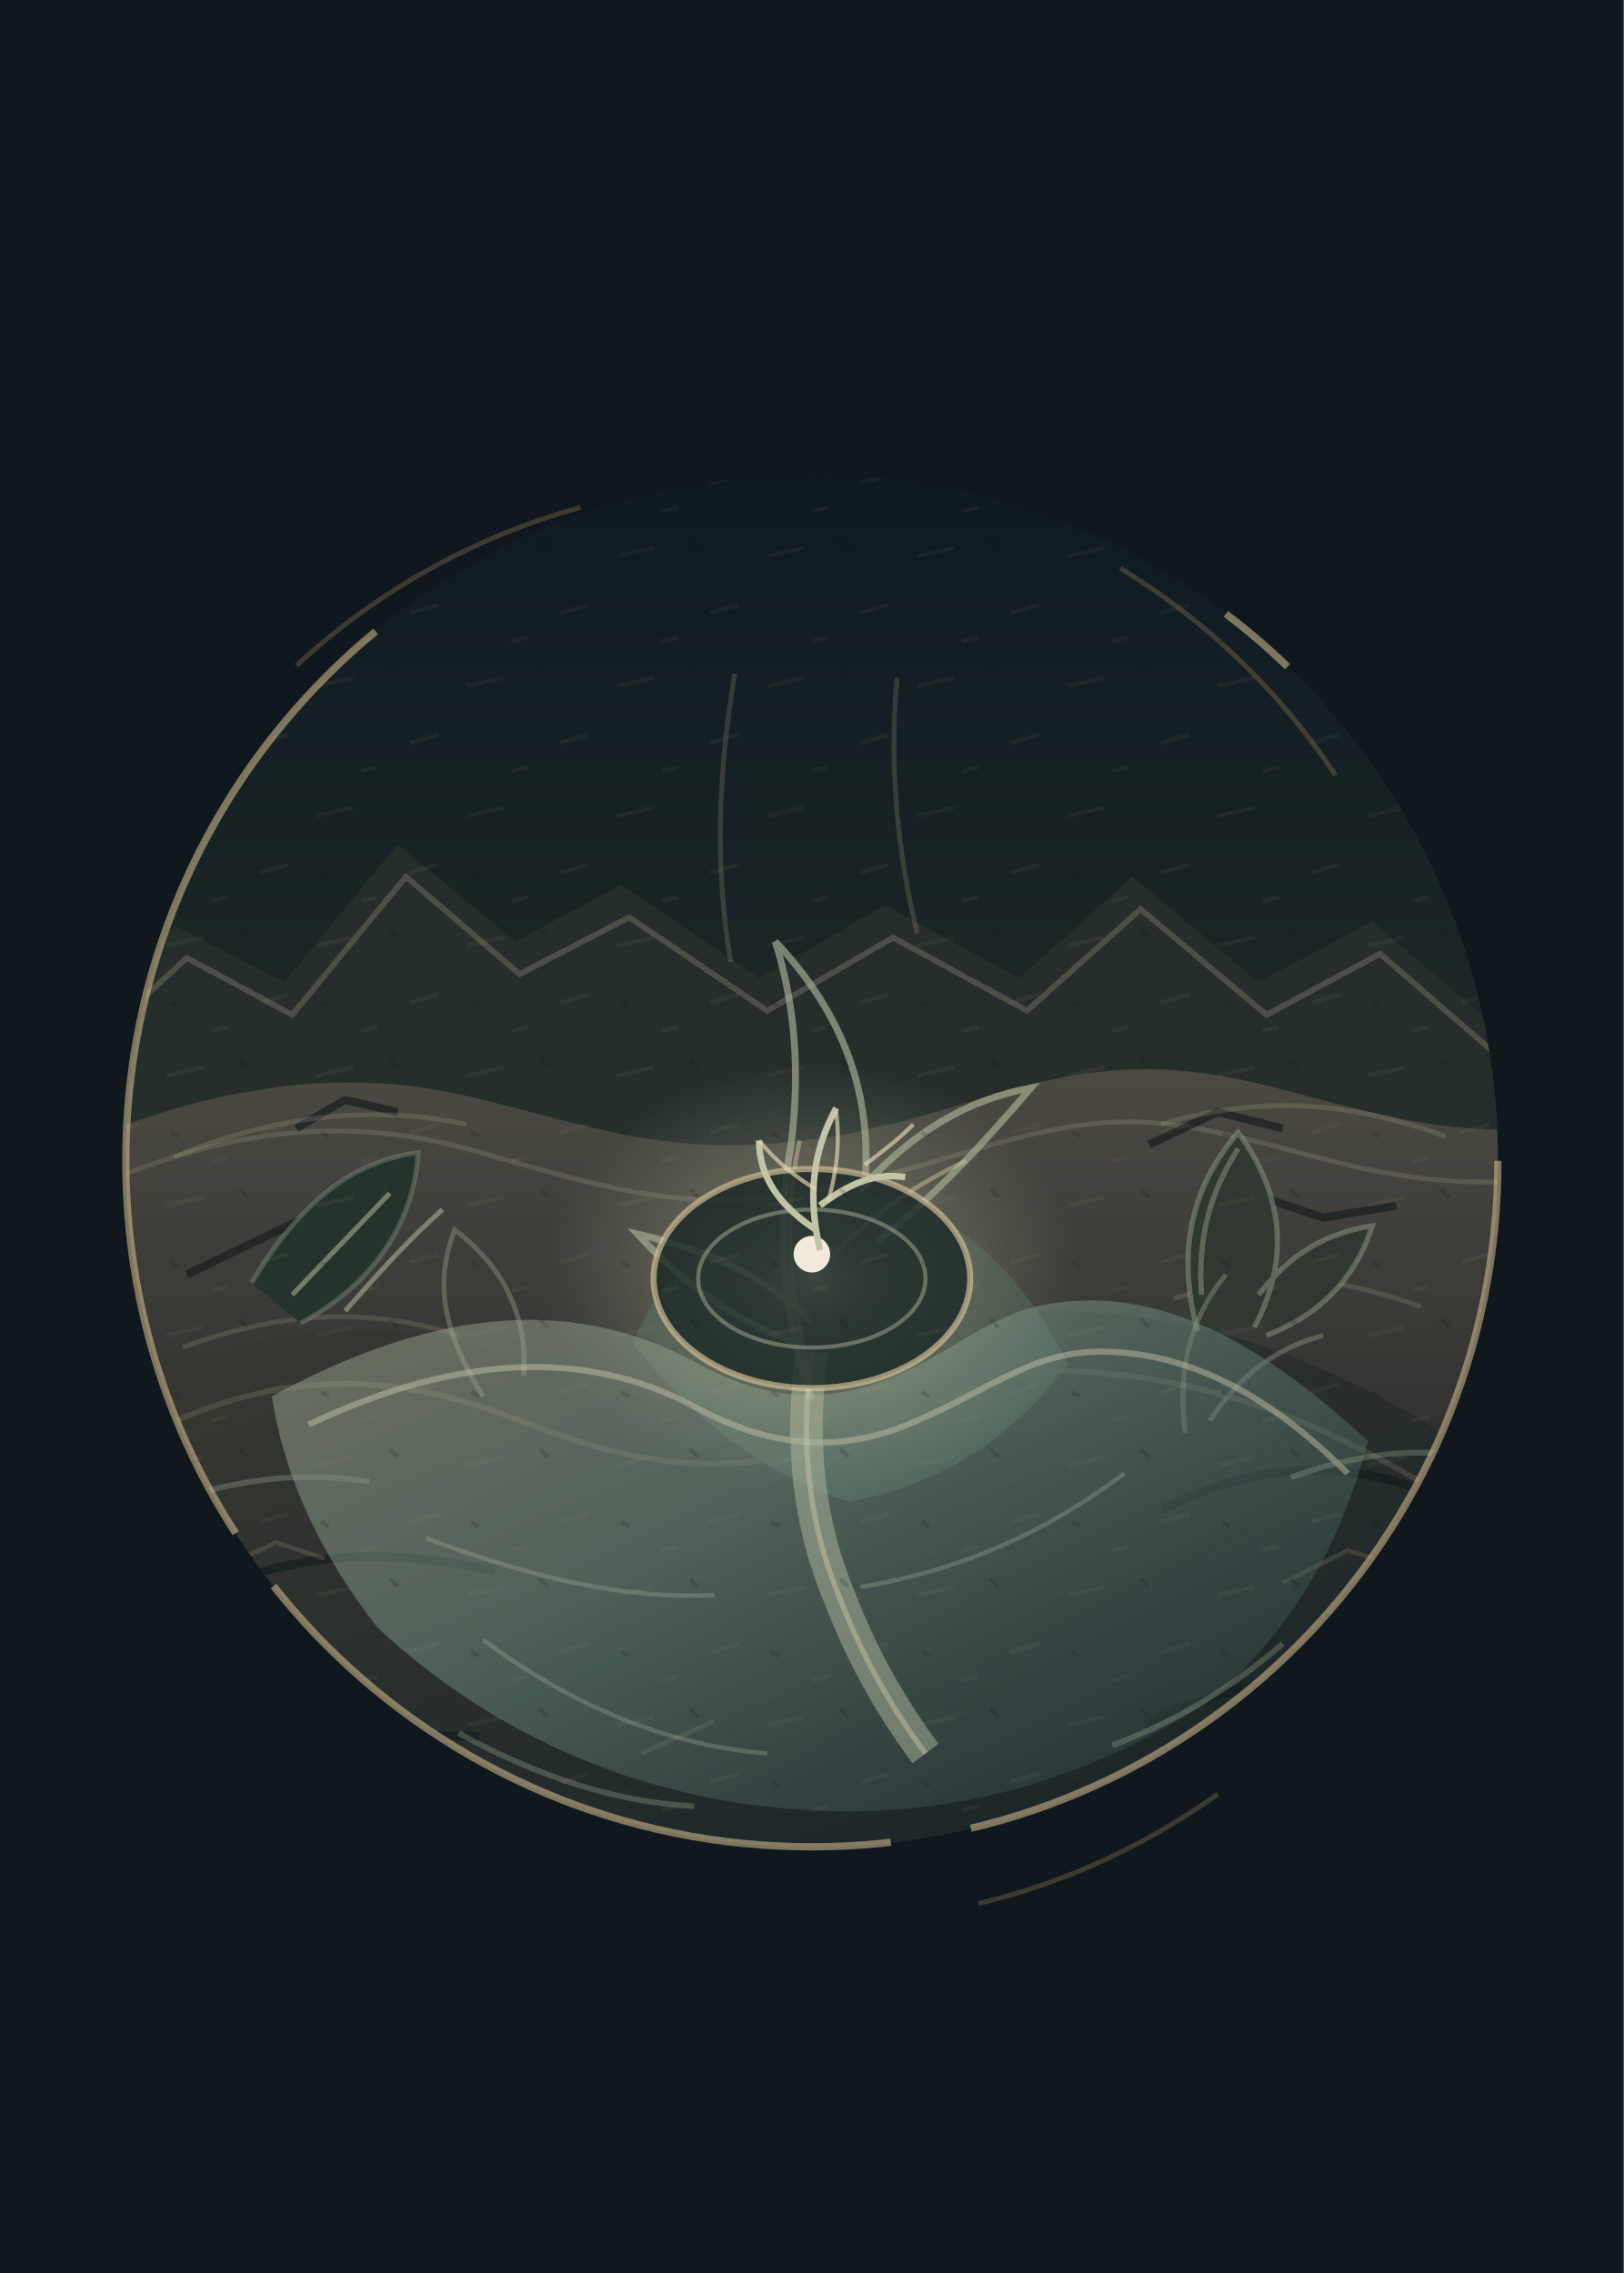
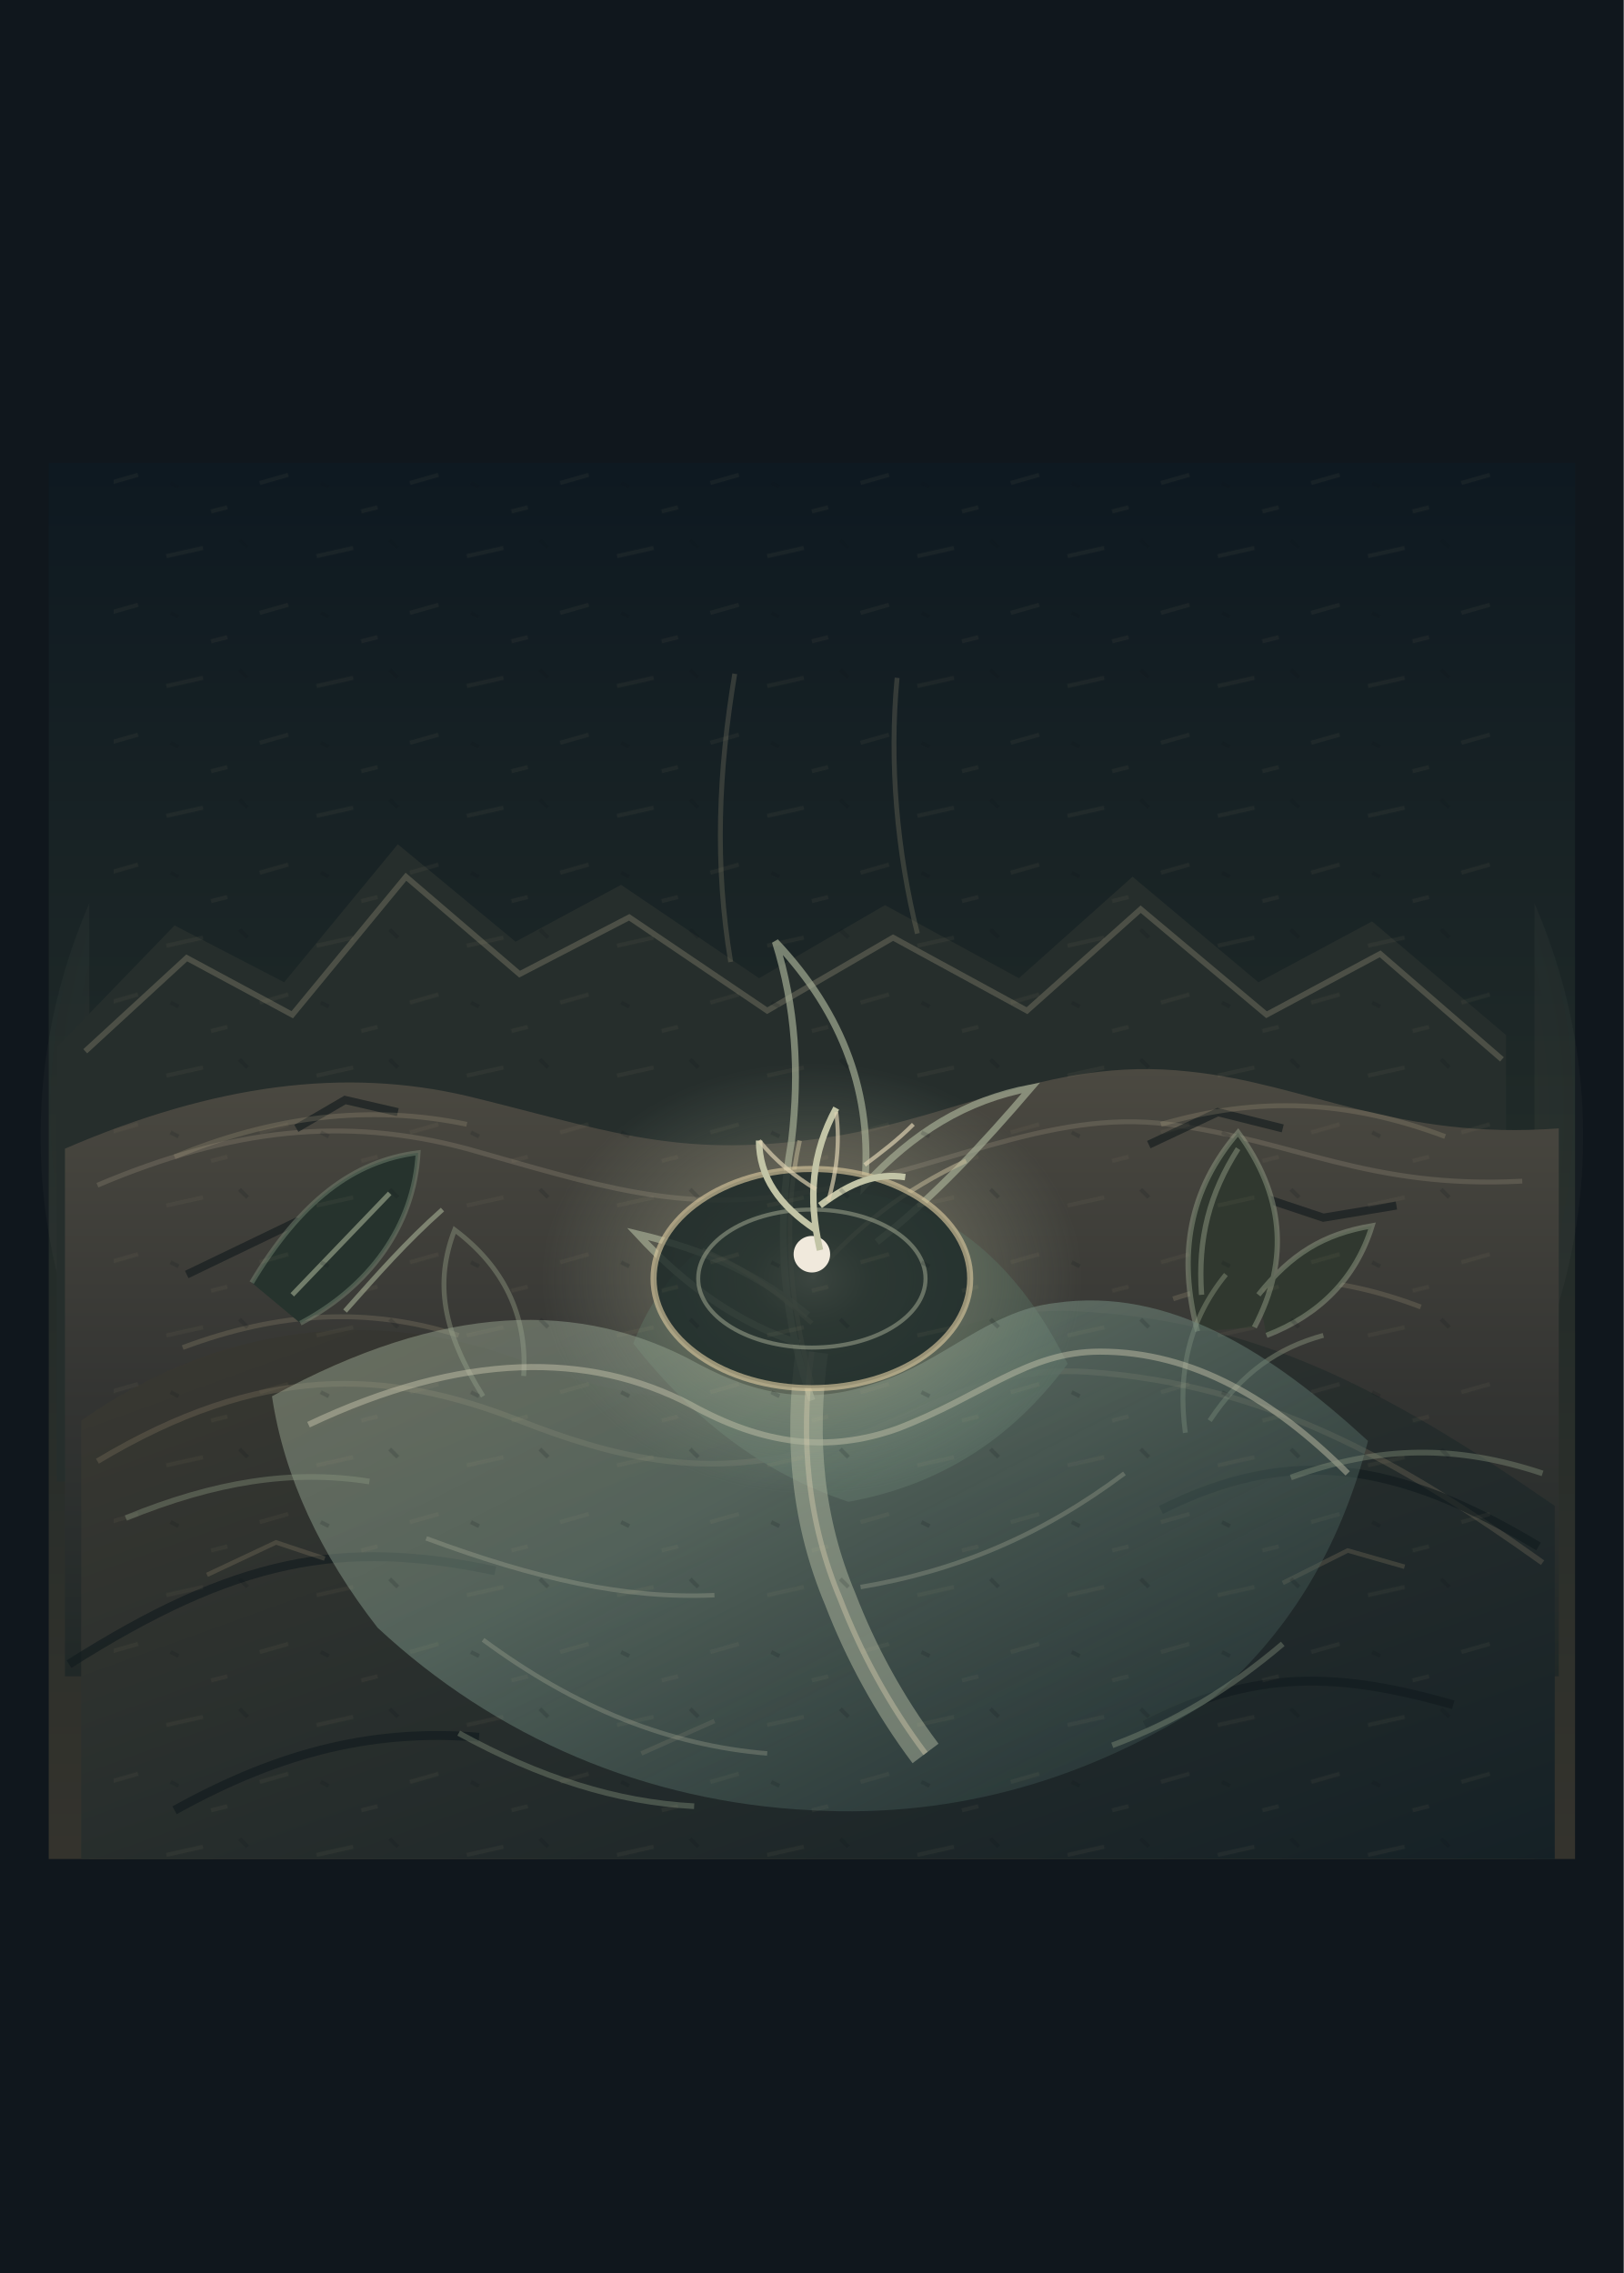
<svg xmlns="http://www.w3.org/2000/svg" width="400" height="560" viewBox="0 0 400 560" role="img" aria-labelledby="title desc">
  <defs>
    <linearGradient id="sky" x1="0" y1="0" x2="0" y2="1">
      <stop stop-color="#0e1921" />
      <stop offset=".48" stop-color="#202a28" />
      <stop offset="1" stop-color="#34332d" />
    </linearGradient>
    <radialGradient id="atmosphere" cx=".5" cy=".48" r=".62">
      <stop stop-color="#c9c0a5" stop-opacity=".19" />
      <stop offset="1" stop-color="#c9c0a5" stop-opacity="0" />
    </radialGradient>
    <linearGradient id="mountain" x1="0" y1="0" x2="0" y2="1">
      <stop stop-color="#4b4941" />
      <stop offset=".55" stop-color="#333432" />
      <stop offset="1" stop-color="#202827" />
    </linearGradient>
    <linearGradient id="valley-floor" x1="0" y1="0" x2=".85" y2="1">
      <stop stop-color="#3b3932" />
      <stop offset=".45" stop-color="#292f2d" />
      <stop offset="1" stop-color="#152126" />
    </linearGradient>
    <linearGradient id="stream" x1="0" y1="0" x2="1" y2=".9">
      <stop stop-color="#b1b9a0" stop-opacity=".52" />
      <stop offset=".42" stop-color="#738b7f" stop-opacity=".68" />
      <stop offset="1" stop-color="#334b4a" stop-opacity=".4" />
    </linearGradient>
    <radialGradient id="pool">
      <stop stop-color="#eee3c7" stop-opacity=".82" />
      <stop offset=".22" stop-color="#c5b995" stop-opacity=".42" />
      <stop offset="1" stop-color="#9aaa96" stop-opacity="0" />
    </radialGradient>
    <pattern id="stone-grain" width="37" height="32" patternUnits="userSpaceOnUse">
      <path d="m4 9 9-2m14 16 7-2M15 30l4-1" stroke="#d5be8f" stroke-opacity=".1" stroke-width="1" />
      <path d="m22 5 2 2M5 23l2 1" stroke="#10171a" stroke-opacity=".3" stroke-width="1" />
    </pattern>
-     <clipPath id="basin">
-       <circle cx="200" cy="286" r="169" />
+     <clipPath id="landscape">
+       <rect x="12" y="114" width="376" height="344" />
    </clipPath>
  </defs>
  <rect width="400" height="560" fill="#10171d" />
-   <circle cx="200" cy="286" r="169" fill="url(#sky)" />
-   <circle cx="200" cy="286" r="169" fill="url(#atmosphere)" />
-   <g clip-path="url(#basin)">
+   <rect x="12" y="114" width="376" height="344" fill="url(#sky)" />
+   <ellipse cx="200" cy="280" rx="190" ry="164" fill="url(#atmosphere)" />
+   <g clip-path="url(#landscape)">
    <path d="M22 114h356v344H22Z" fill="url(#sky)" />
    <path d="M14 258 43 228l27 14 28-34 29 24 26-14 34 23 31-18 33 18 28-25 31 26 28-15 33 28v110H14Z" fill="#262e2c" />
    <path d="m21 259 25-23 26 14 28-34 28 24 27-14 34 23 31-18 33 18 28-25 31 26 28-15 30 26" fill="none" stroke="#9d967f" stroke-opacity=".32" stroke-width="1.4" />
    <path d="M16 283c37-16 69-20 99-13 33 8 50 15 83 11 36-4 59-21 95-17 29 3 51 17 91 14v135H16Z" fill="url(#mountain)" />
    <path d="M24 292c33-14 61-17 91-9 32 9 52 16 82 11 34-5 61-21 91-17 31 4 49 16 87 14" fill="none" stroke="#b2a58d" stroke-opacity=".22" stroke-width="1.2" />
    <path d="m46 314 27-13 21 5m208-14 24 8 18-3M73 278l12-7 13 3m185 8 17-8 16 4" fill="none" stroke="#171f20" stroke-opacity=".7" stroke-width="2" />
    <path d="M20 350c34-24 73-28 108-15 20 8 39 12 65 8 24-5 40-21 71-20 45 2 77 19 119 48v108H20Z" fill="url(#valley-floor)" />
    <path d="M24 360c40-24 71-23 104-10 23 9 44 14 69 8 27-6 42-22 71-20 44 3 77 22 112 47" fill="none" stroke="#b19f7f" stroke-opacity=".2" stroke-width="1.4" />
    <path d="M17 410c41-26 67-31 105-23m164-15c32-16 58-12 93 9M43 446c27-15 50-20 75-18m164-3c27-14 48-13 76-5" fill="none" stroke="#111a1e" stroke-opacity=".62" stroke-width="2.2" />
    <path d="m51 388 17-8 12 4m236 6 16-8 14 4m-188 46 18-8" fill="none" stroke="#c2ad89" stroke-opacity=".18" stroke-width="1.1" />
    <path d="M181 166c-4 24-5 47-1 71m41-70c-2 21 0 43 5 63M43 285c24-10 48-13 72-8m171 0c24-7 46-6 70 3" fill="none" stroke="#d0bf98" stroke-opacity=".18" stroke-width="1.2" />
    <path d="M45 332c24-9 46-10 68-3m176-9c21-7 40-6 61 2" fill="none" stroke="#d0bf98" stroke-opacity=".17" stroke-width="1.2" />
    <path d="M62 316c12-20 25-30 41-32-1 18-12 33-29 42" fill="#26332d" stroke="#82927c" stroke-opacity=".42" stroke-width="1.2" />
    <path d="m72 319 24-25m-11 29c8-9 15-17 24-25" fill="none" stroke="#aeb99d" stroke-opacity=".55" stroke-width="1.2" />
    <path d="M295 328c-5-19-2-35 10-49 11 15 13 31 4 48m-13-8c-1-14 2-25 9-36m5 36c8-10 16-15 28-17-4 13-13 22-26 27" fill="#30382f" stroke="#9ca78d" stroke-opacity=".44" stroke-width="1.3" />
    <path d="M119 344c-10-16-12-28-7-41 12 9 18 21 17 36m163 14c-2-15 1-28 10-39m-4 36c8-12 17-18 28-21" fill="none" stroke="#9ca78d" stroke-opacity=".38" stroke-width="1.2" />
    <path d="M181 302c16-10 31-11 48-3 14 7 25 19 34 37-14 19-32 30-54 34-21-7-38-20-53-39 5-13 13-22 25-29Z" fill="#45534a" fill-opacity=".82" />
    <path d="M200 345c-7-20-9-41-5-64 2-17 1-33-4-49 17 18 24 38 22 60 12-13 25-21 41-24-12 14-24 27-38 38m-19 25c-15-5-28-14-40-27 17 4 30 10 42 20" fill="none" stroke="#a9b297" stroke-opacity=".66" stroke-width="1.7" />
    <path d="M197 281c-4 18-3 38 3 60m0-26c11-13 23-22 38-29m-38 40c-9-8-17-14-27-18" fill="none" stroke="#d0c39f" stroke-opacity=".5" stroke-width="1.1" />
    <path d="M67 344c42-23 76-24 105-8 15 8 28 10 43 5 17-5 28-18 45-20 28-4 53 12 77 34-7 27-20 48-39 64-29 19-62 29-98 27-41-2-78-18-107-45-14-18-23-37-26-57Z" fill="url(#stream)" fill-opacity=".8" />
    <path d="M76 351c38-18 69-18 94-5 18 10 34 12 51 6 21-8 32-19 50-19 23 0 43 12 61 30" fill="none" stroke="#d4d0b6" stroke-opacity=".42" stroke-width="1.5" />
    <path d="M105 379c27 10 49 15 71 14m36-2c24-4 45-13 65-28m-158 41c23 17 46 26 70 28" fill="none" stroke="#c7c6ad" stroke-opacity=".25" stroke-width="1.1" />
    <path d="M200 333c-3 22-1 42 7 61 5 13 12 26 21 38" fill="none" stroke="#b1b9a1" stroke-opacity=".5" stroke-width="8" />
    <path d="M200 333c-3 22-1 42 7 61 5 13 12 26 21 38" fill="none" stroke="#e0d4b4" stroke-opacity=".38" stroke-width="1.3" />
    <ellipse cx="200" cy="315" rx="67" ry="53" fill="url(#pool)" />
    <ellipse cx="200" cy="315" rx="39" ry="27" fill="#1b2928" fill-opacity=".82" stroke="#d4c49b" stroke-opacity=".66" stroke-width="1.5" />
    <ellipse cx="200" cy="315" rx="28" ry="17" fill="none" stroke="#aeb39b" stroke-opacity=".48" stroke-width="1" />
    <circle cx="200" cy="309" r="4.5" fill="#f0e9dc" />
    <path d="M202 308c-3-13-2-24 4-35m-5 30c-9-6-14-13-14-22m15 16c8-6 14-8 21-7" fill="none" stroke="#c2c4a6" stroke-width="1.6" />
    <path d="M206 274c1 8 0 15-2 22m-17-15c4 5 9 9 14 12m24-16c-4 4-8 7-12 10" fill="none" stroke="#e0d4b4" stroke-opacity=".68" stroke-width="1" />
    <path d="M31 374c22-9 41-12 60-9m227-1c22-8 41-8 62-1M113 427c20 11 39 17 58 18m103-15c16-6 29-14 42-25" fill="none" stroke="#8d9a82" stroke-opacity=".37" stroke-width="1.4" />
    <rect x="28" y="114" width="344" height="344" fill="url(#stone-grain)" opacity=".54" />
  </g>
-   <circle cx="200" cy="286" r="169" fill="none" stroke="#dbc596" stroke-opacity=".54" stroke-width="1.8" stroke-dasharray="226 20 172 16 246" />
-   <path d="M73 164a169 169 0 0 1 70-39m133 15a169 169 0 0 1 53 51m-29 251a169 169 0 0 1-59 27" fill="none" stroke="#b59a68" stroke-opacity=".27" stroke-width="1.2" />
</svg>
